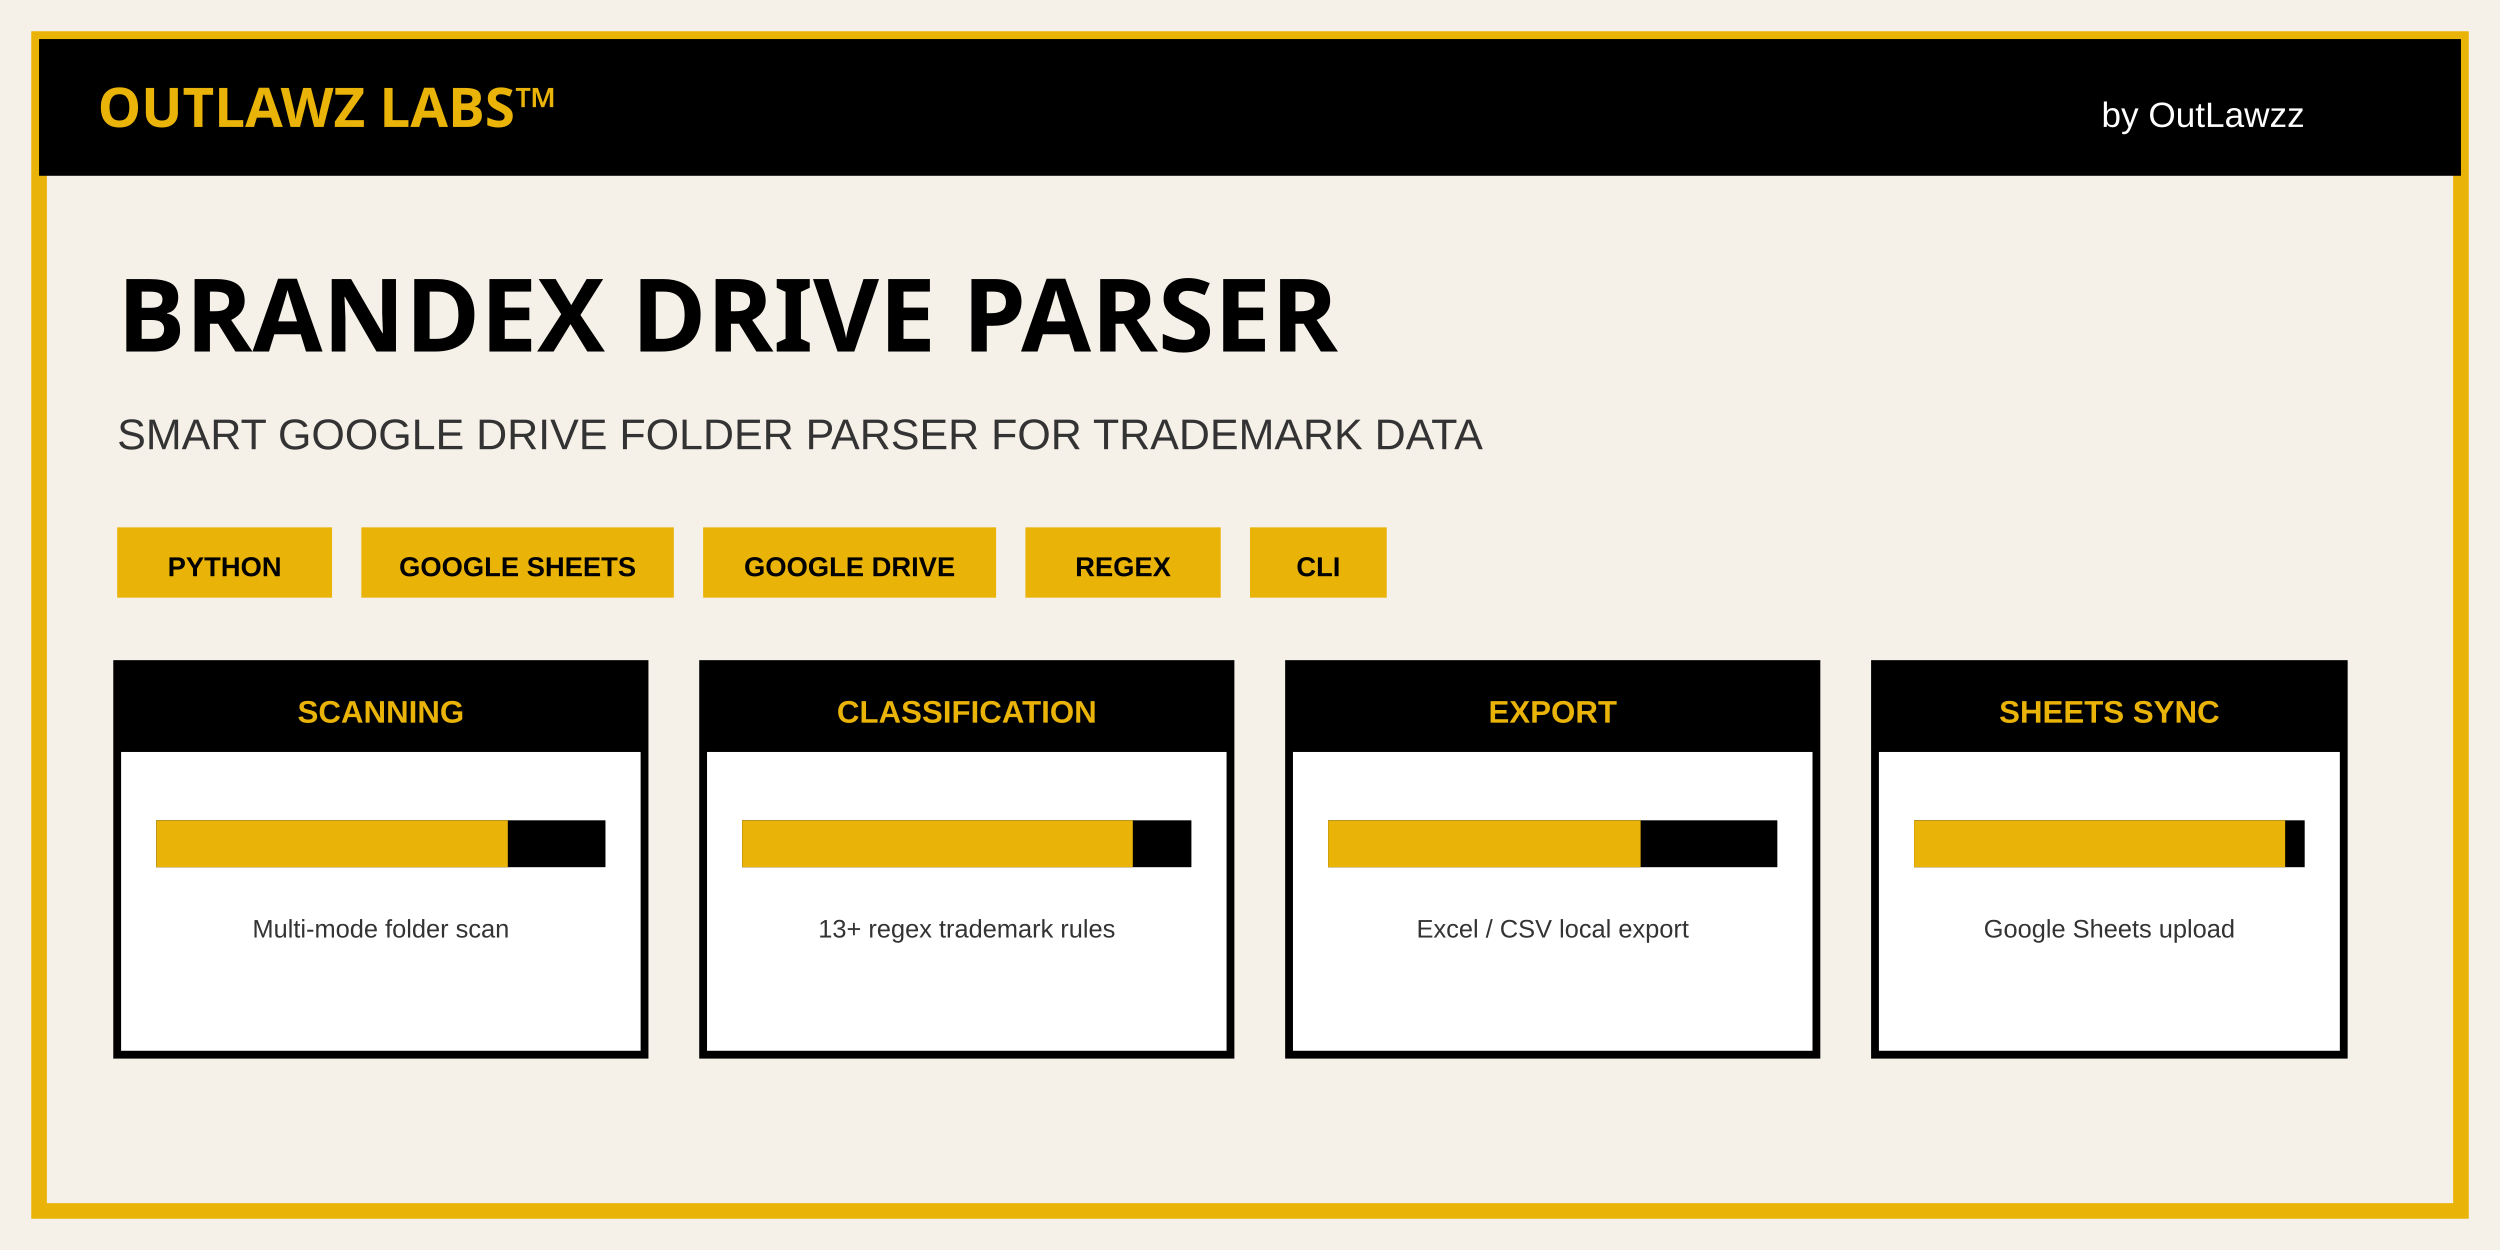
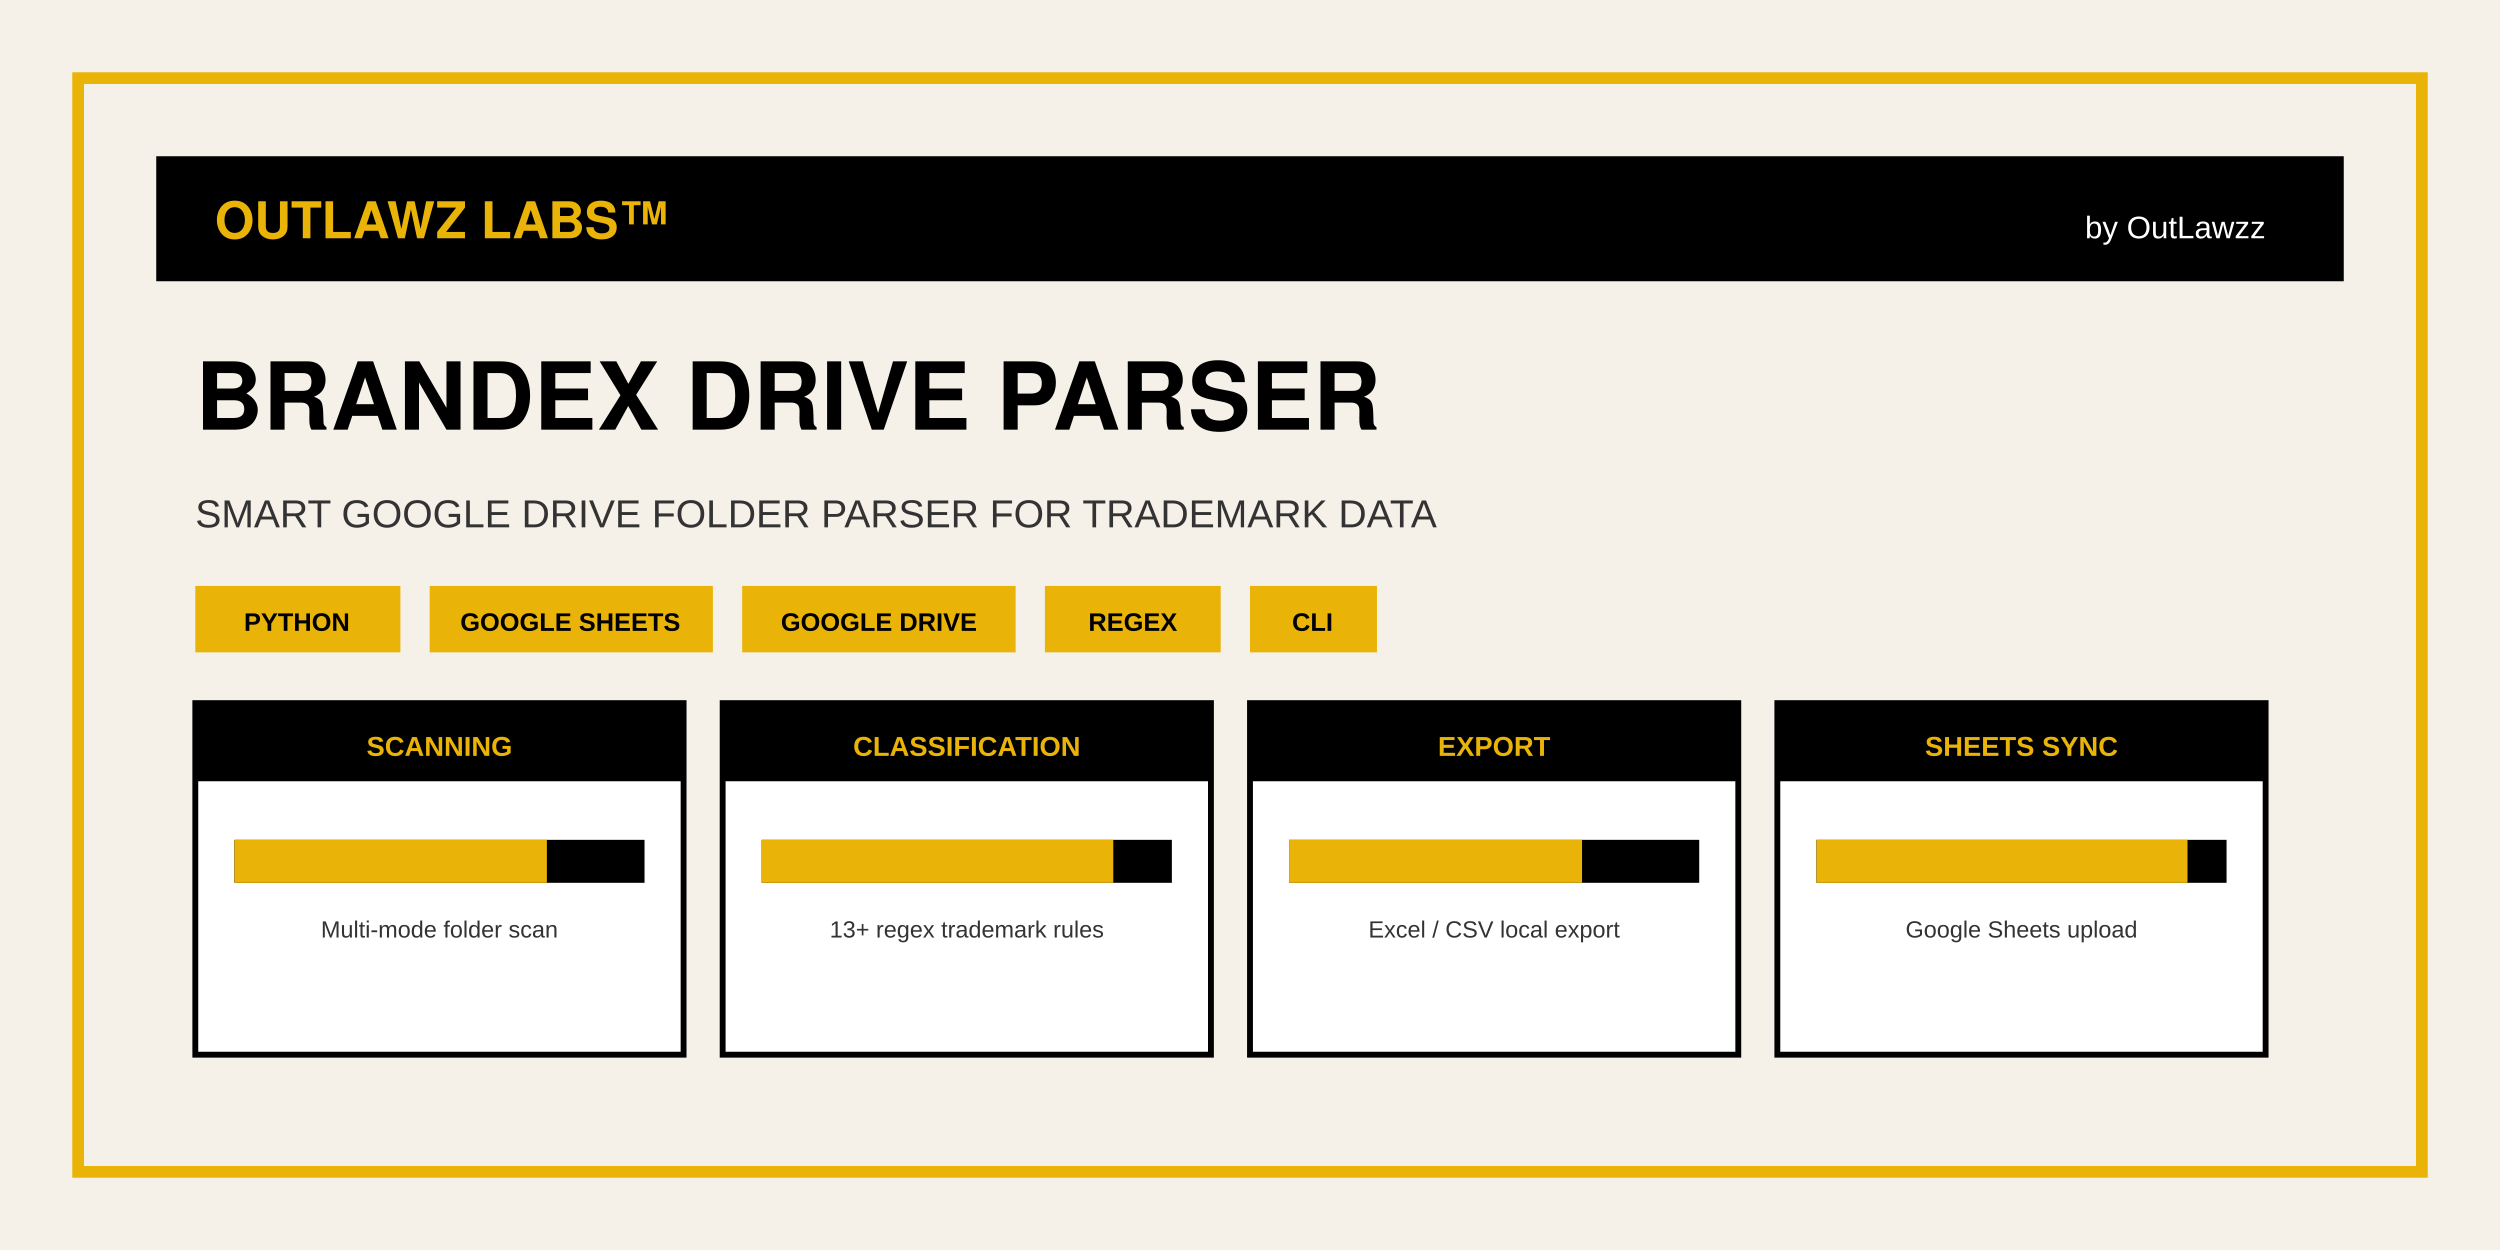
<svg xmlns="http://www.w3.org/2000/svg" width="1280" height="640" viewBox="0 0 1280 640">
  <rect width="1280" height="640" fill="#F5F0E8" />
-   <rect x="20" y="20" width="1240" height="600" fill="none" stroke="#EAB308" stroke-width="8" />
-   <rect x="20" y="20" width="1240" height="70" fill="#000" />
-   <text x="50" y="65" font-family="Arial Black, sans-serif" font-size="28" fill="#EAB308" font-weight="900">OUTLAWZ LABS™</text>
-   <text x="1180" y="65" font-family="Arial, sans-serif" font-size="18" fill="#fff" text-anchor="end">by OutLawzz</text>
-   <text x="60" y="180" font-family="Arial Black, sans-serif" font-size="52" fill="#000" font-weight="900">BRANDEX DRIVE PARSER</text>
-   <text x="60" y="230" font-family="Arial, sans-serif" font-size="22" fill="#333">SMART GOOGLE DRIVE FOLDER PARSER FOR TRADEMARK DATA</text>
-   <rect x="60" y="270" width="110" height="36" fill="#EAB308" />
-   <text x="115" y="295" font-family="Arial, sans-serif" font-size="14" fill="#000" text-anchor="middle" font-weight="700">PYTHON</text>
-   <rect x="185" y="270" width="160" height="36" fill="#EAB308" />
-   <text x="265" y="295" font-family="Arial, sans-serif" font-size="14" fill="#000" text-anchor="middle" font-weight="700">GOOGLE SHEETS</text>
-   <rect x="360" y="270" width="150" height="36" fill="#EAB308" />
-   <text x="435" y="295" font-family="Arial, sans-serif" font-size="14" fill="#000" text-anchor="middle" font-weight="700">GOOGLE DRIVE</text>
-   <rect x="525" y="270" width="100" height="36" fill="#EAB308" />
-   <text x="575" y="295" font-family="Arial, sans-serif" font-size="14" fill="#000" text-anchor="middle" font-weight="700">REGEX</text>
-   <rect x="640" y="270" width="70" height="36" fill="#EAB308" />
-   <text x="675" y="295" font-family="Arial, sans-serif" font-size="14" fill="#000" text-anchor="middle" font-weight="700">CLI</text>
-   <g transform="translate(60,340)">
-     <rect width="270" height="200" fill="#fff" stroke="#000" stroke-width="4" />
-     <rect width="270" height="45" fill="#000" />
-     <text x="135" y="30" font-family="Arial, sans-serif" font-size="16" fill="#EAB308" text-anchor="middle" font-weight="700">SCANNING</text>
-     <rect x="20" y="80" width="230" height="24" fill="#000" />
-     <rect x="20" y="80" width="180" height="24" fill="#EAB308" />
-     <text x="135" y="140" font-family="Arial, sans-serif" font-size="13" fill="#333" text-anchor="middle">Multi-mode folder scan</text>
+   <rect x="40" y="40" width="1200" height="560" fill="none" stroke="#EAB308" stroke-width="6" />
+   <rect x="80" y="80" width="1120" height="64" fill="#000" />
+   <text x="110" y="122" font-family="Arial Black, Helvetica, sans-serif" font-size="26" fill="#EAB308" font-weight="900">OUTLAWZ LABS™</text>
+   <text x="1160" y="122" font-family="Arial, Helvetica, sans-serif" font-size="16" fill="#FFFFFF" text-anchor="end">by OutLawzz</text>
+   <text x="100" y="220" font-family="Arial Black, Helvetica, sans-serif" font-size="48" fill="#000000" font-weight="900">BRANDEX DRIVE PARSER</text>
+   <text x="100" y="270" font-family="Arial, Helvetica, sans-serif" font-size="20" fill="#333333">SMART GOOGLE DRIVE FOLDER PARSER FOR TRADEMARK DATA</text>
+   <rect x="100" y="300" width="105" height="34" fill="#EAB308" />
+   <text x="152" y="323" font-family="Arial, sans-serif" font-size="13" fill="#000" text-anchor="middle" font-weight="700">PYTHON</text>
+   <rect x="220" y="300" width="145" height="34" fill="#EAB308" />
+   <text x="292" y="323" font-family="Arial, sans-serif" font-size="13" fill="#000" text-anchor="middle" font-weight="700">GOOGLE SHEETS</text>
+   <rect x="380" y="300" width="140" height="34" fill="#EAB308" />
+   <text x="450" y="323" font-family="Arial, sans-serif" font-size="13" fill="#000" text-anchor="middle" font-weight="700">GOOGLE DRIVE</text>
+   <rect x="535" y="300" width="90" height="34" fill="#EAB308" />
+   <text x="580" y="323" font-family="Arial, sans-serif" font-size="13" fill="#000" text-anchor="middle" font-weight="700">REGEX</text>
+   <rect x="640" y="300" width="65" height="34" fill="#EAB308" />
+   <text x="672" y="323" font-family="Arial, sans-serif" font-size="13" fill="#000" text-anchor="middle" font-weight="700">CLI</text>
+   <g transform="translate(100,360)">
+     <rect width="250" height="180" fill="#FFFFFF" stroke="#000000" stroke-width="3" />
+     <rect width="250" height="40" fill="#000000" />
+     <text x="125" y="27" font-family="Arial, sans-serif" font-size="14" fill="#EAB308" text-anchor="middle" font-weight="700">SCANNING</text>
+     <rect x="20" y="70" width="210" height="22" fill="#000000" />
+     <rect x="20" y="70" width="160" height="22" fill="#EAB308" />
+     <text x="125" y="120" font-family="Arial, sans-serif" font-size="12" fill="#333" text-anchor="middle">Multi-mode folder scan</text>
  </g>
-   <g transform="translate(360,340)">
-     <rect width="270" height="200" fill="#fff" stroke="#000" stroke-width="4" />
-     <rect width="270" height="45" fill="#000" />
-     <text x="135" y="30" font-family="Arial, sans-serif" font-size="16" fill="#EAB308" text-anchor="middle" font-weight="700">CLASSIFICATION</text>
-     <rect x="20" y="80" width="230" height="24" fill="#000" />
-     <rect x="20" y="80" width="200" height="24" fill="#EAB308" />
-     <text x="135" y="140" font-family="Arial, sans-serif" font-size="13" fill="#333" text-anchor="middle">13+ regex trademark rules</text>
+   <g transform="translate(370,360)">
+     <rect width="250" height="180" fill="#FFFFFF" stroke="#000000" stroke-width="3" />
+     <rect width="250" height="40" fill="#000000" />
+     <text x="125" y="27" font-family="Arial, sans-serif" font-size="14" fill="#EAB308" text-anchor="middle" font-weight="700">CLASSIFICATION</text>
+     <rect x="20" y="70" width="210" height="22" fill="#000000" />
+     <rect x="20" y="70" width="180" height="22" fill="#EAB308" />
+     <text x="125" y="120" font-family="Arial, sans-serif" font-size="12" fill="#333" text-anchor="middle">13+ regex trademark rules</text>
  </g>
-   <g transform="translate(660,340)">
-     <rect width="270" height="200" fill="#fff" stroke="#000" stroke-width="4" />
-     <rect width="270" height="45" fill="#000" />
-     <text x="135" y="30" font-family="Arial, sans-serif" font-size="16" fill="#EAB308" text-anchor="middle" font-weight="700">EXPORT</text>
-     <rect x="20" y="80" width="230" height="24" fill="#000" />
-     <rect x="20" y="80" width="160" height="24" fill="#EAB308" />
-     <text x="135" y="140" font-family="Arial, sans-serif" font-size="13" fill="#333" text-anchor="middle">Excel / CSV local export</text>
+   <g transform="translate(640,360)">
+     <rect width="250" height="180" fill="#FFFFFF" stroke="#000000" stroke-width="3" />
+     <rect width="250" height="40" fill="#000000" />
+     <text x="125" y="27" font-family="Arial, sans-serif" font-size="14" fill="#EAB308" text-anchor="middle" font-weight="700">EXPORT</text>
+     <rect x="20" y="70" width="210" height="22" fill="#000000" />
+     <rect x="20" y="70" width="150" height="22" fill="#EAB308" />
+     <text x="125" y="120" font-family="Arial, sans-serif" font-size="12" fill="#333" text-anchor="middle">Excel / CSV local export</text>
  </g>
-   <g transform="translate(960,340)">
-     <rect width="240" height="200" fill="#fff" stroke="#000" stroke-width="4" />
-     <rect width="240" height="45" fill="#000" />
-     <text x="120" y="30" font-family="Arial, sans-serif" font-size="16" fill="#EAB308" text-anchor="middle" font-weight="700">SHEETS SYNC</text>
-     <rect x="20" y="80" width="200" height="24" fill="#000" />
-     <rect x="20" y="80" width="190" height="24" fill="#EAB308" />
-     <text x="120" y="140" font-family="Arial, sans-serif" font-size="13" fill="#333" text-anchor="middle">Google Sheets upload</text>
+   <g transform="translate(910,360)">
+     <rect width="250" height="180" fill="#FFFFFF" stroke="#000000" stroke-width="3" />
+     <rect width="250" height="40" fill="#000000" />
+     <text x="125" y="27" font-family="Arial, sans-serif" font-size="14" fill="#EAB308" text-anchor="middle" font-weight="700">SHEETS SYNC</text>
+     <rect x="20" y="70" width="210" height="22" fill="#000000" />
+     <rect x="20" y="70" width="190" height="22" fill="#EAB308" />
+     <text x="125" y="120" font-family="Arial, sans-serif" font-size="12" fill="#333" text-anchor="middle">Google Sheets upload</text>
  </g>
</svg>
